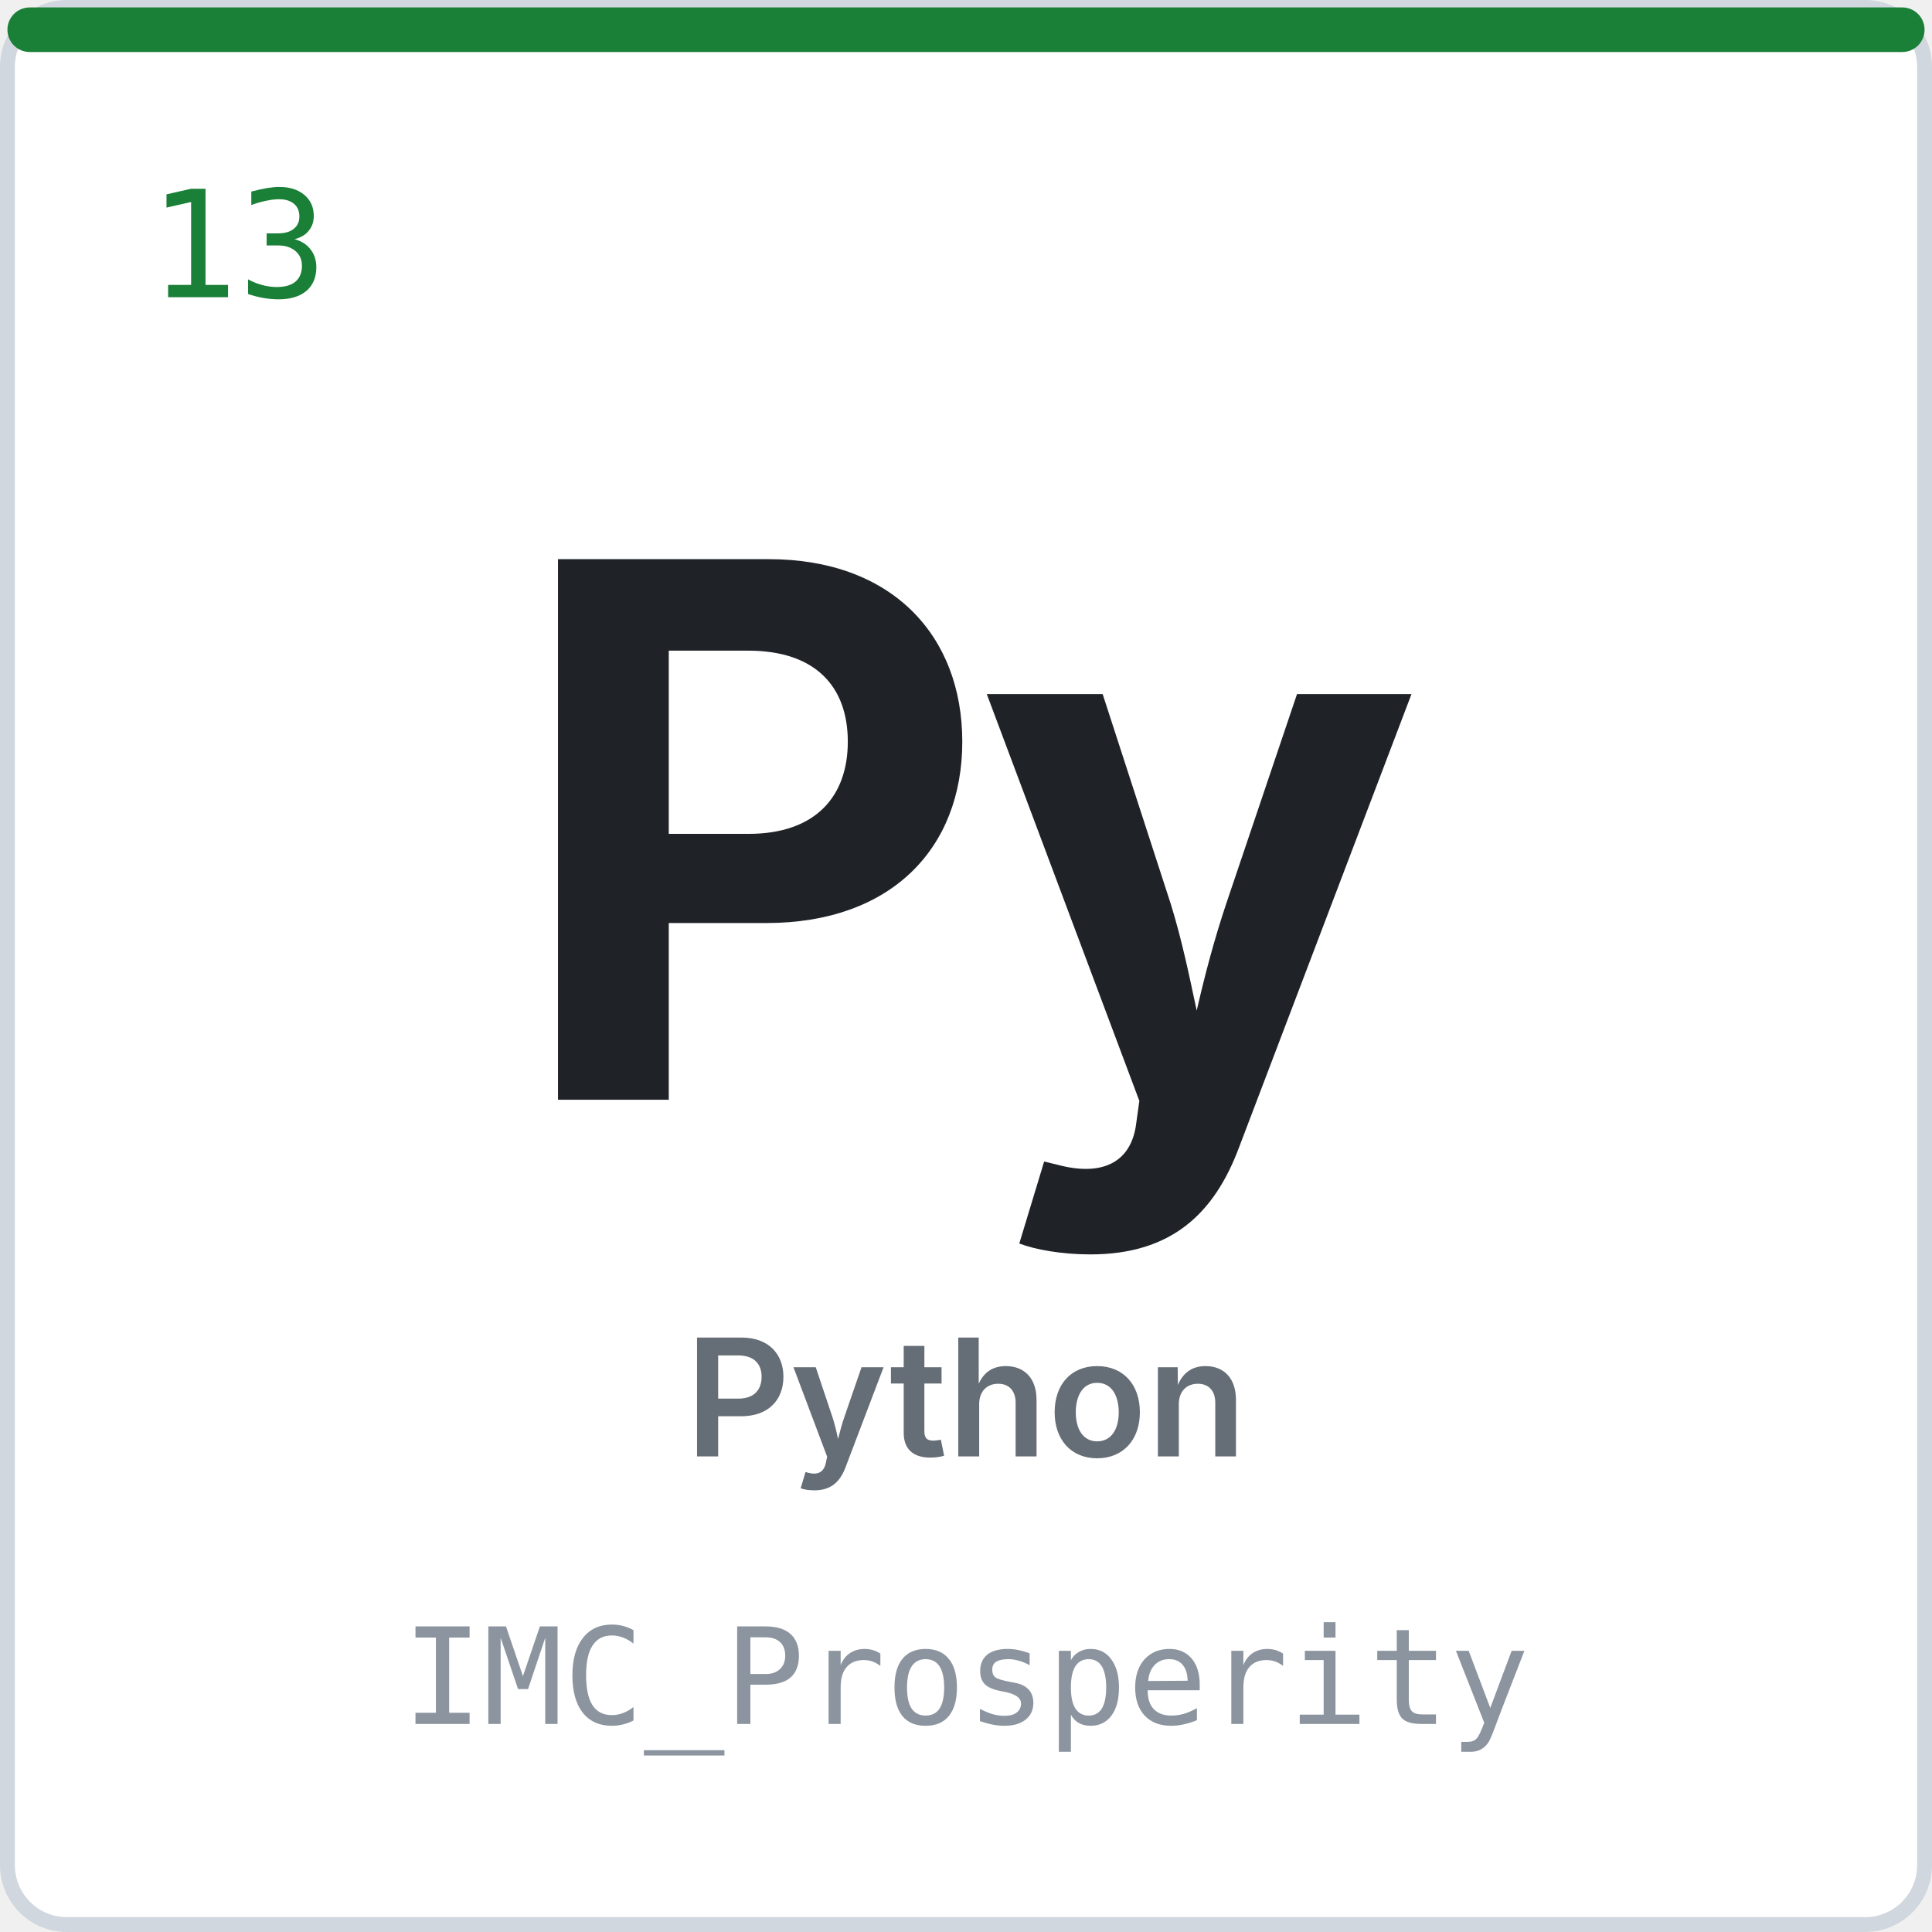
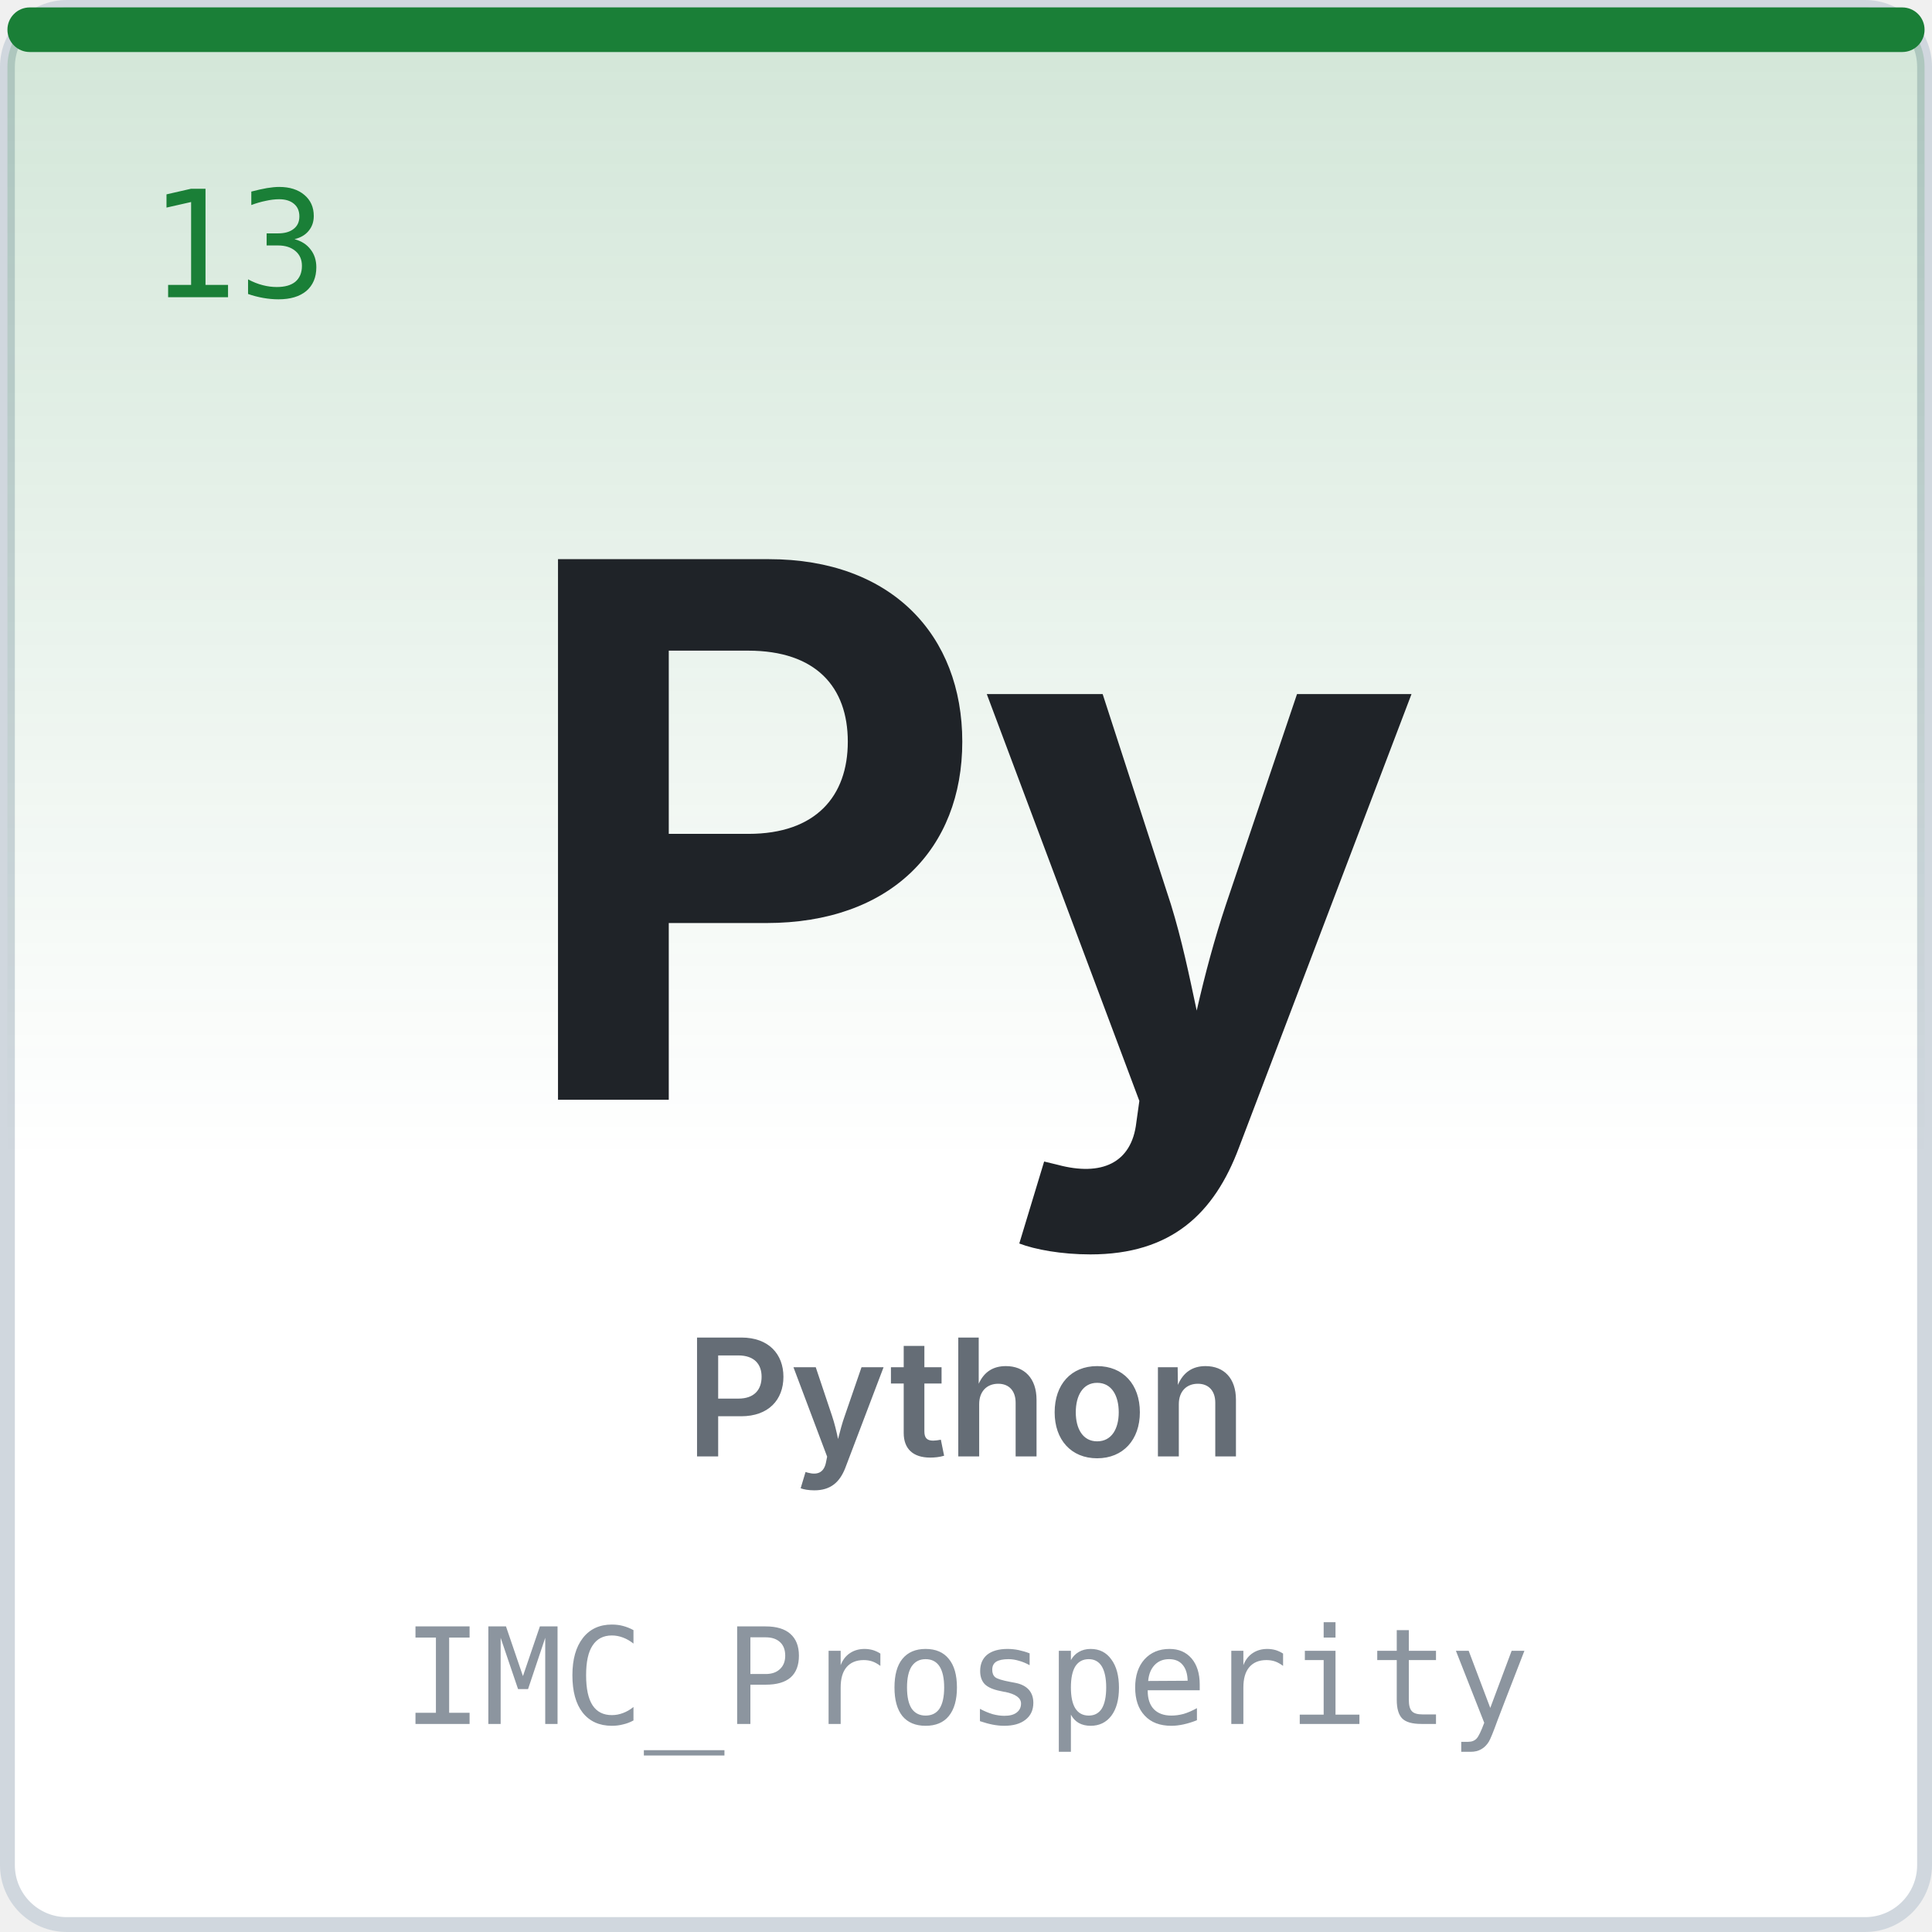
<svg xmlns="http://www.w3.org/2000/svg" width="130" height="130" viewBox="0 0 130 130" role="img" aria-label="13 Py Python IMC_Prosperity">
+   <defs>
+     <linearGradient id="g13" x1="0" y1="0" x2="0" y2="1">
+       <stop offset="0%" stop-color="#1a7f37" stop-opacity="0.2" />
+       <stop offset="60%" stop-color="#1a7f37" stop-opacity="0" />
+     </linearGradient>
+   </defs>
  <g opacity="1">
    <set attributeName="opacity" to="0" begin="0s" />
    <animate attributeName="opacity" from="0" to="1" begin="0.96s" dur="0.55s" fill="freeze" />
    <rect x="0.5" y="0.5" width="129" height="129" rx="4" fill="#ffffff" stroke="#d0d7de" stroke-width="1" />
+     <rect x="0.5" y="0.5" width="129" height="129" rx="4" fill="url(#g13)" />
    <rect x="0.5" y="0.5" width="129" height="3" rx="1.5" fill="#1a7f37">
      <animate attributeName="opacity" values="1;0.45;1" dur="4s" begin="-2.73s" repeatCount="indefinite" />
    </rect>
    <text x="10" y="20" font-family="ui-monospace, SFMono-Regular, Menlo, monospace" font-size="10" font-weight="500" fill="#1a7f37">13</text>
    <text x="65" y="74" font-family="-apple-system, BlinkMacSystemFont, Inter, system-ui, sans-serif" font-size="50" font-weight="700" fill="#1f2328" text-anchor="middle" letter-spacing="-1">Py</text>
    <text x="65" y="98" font-family="-apple-system, BlinkMacSystemFont, Inter, system-ui, sans-serif" font-size="11" font-weight="600" fill="#656d76" text-anchor="middle">Python</text>
    <text x="65" y="116" font-family="ui-monospace, SFMono-Regular, Menlo, monospace" font-size="9" fill="#8c959f" text-anchor="middle">IMC_Prosperity</text>
  </g>
</svg>
